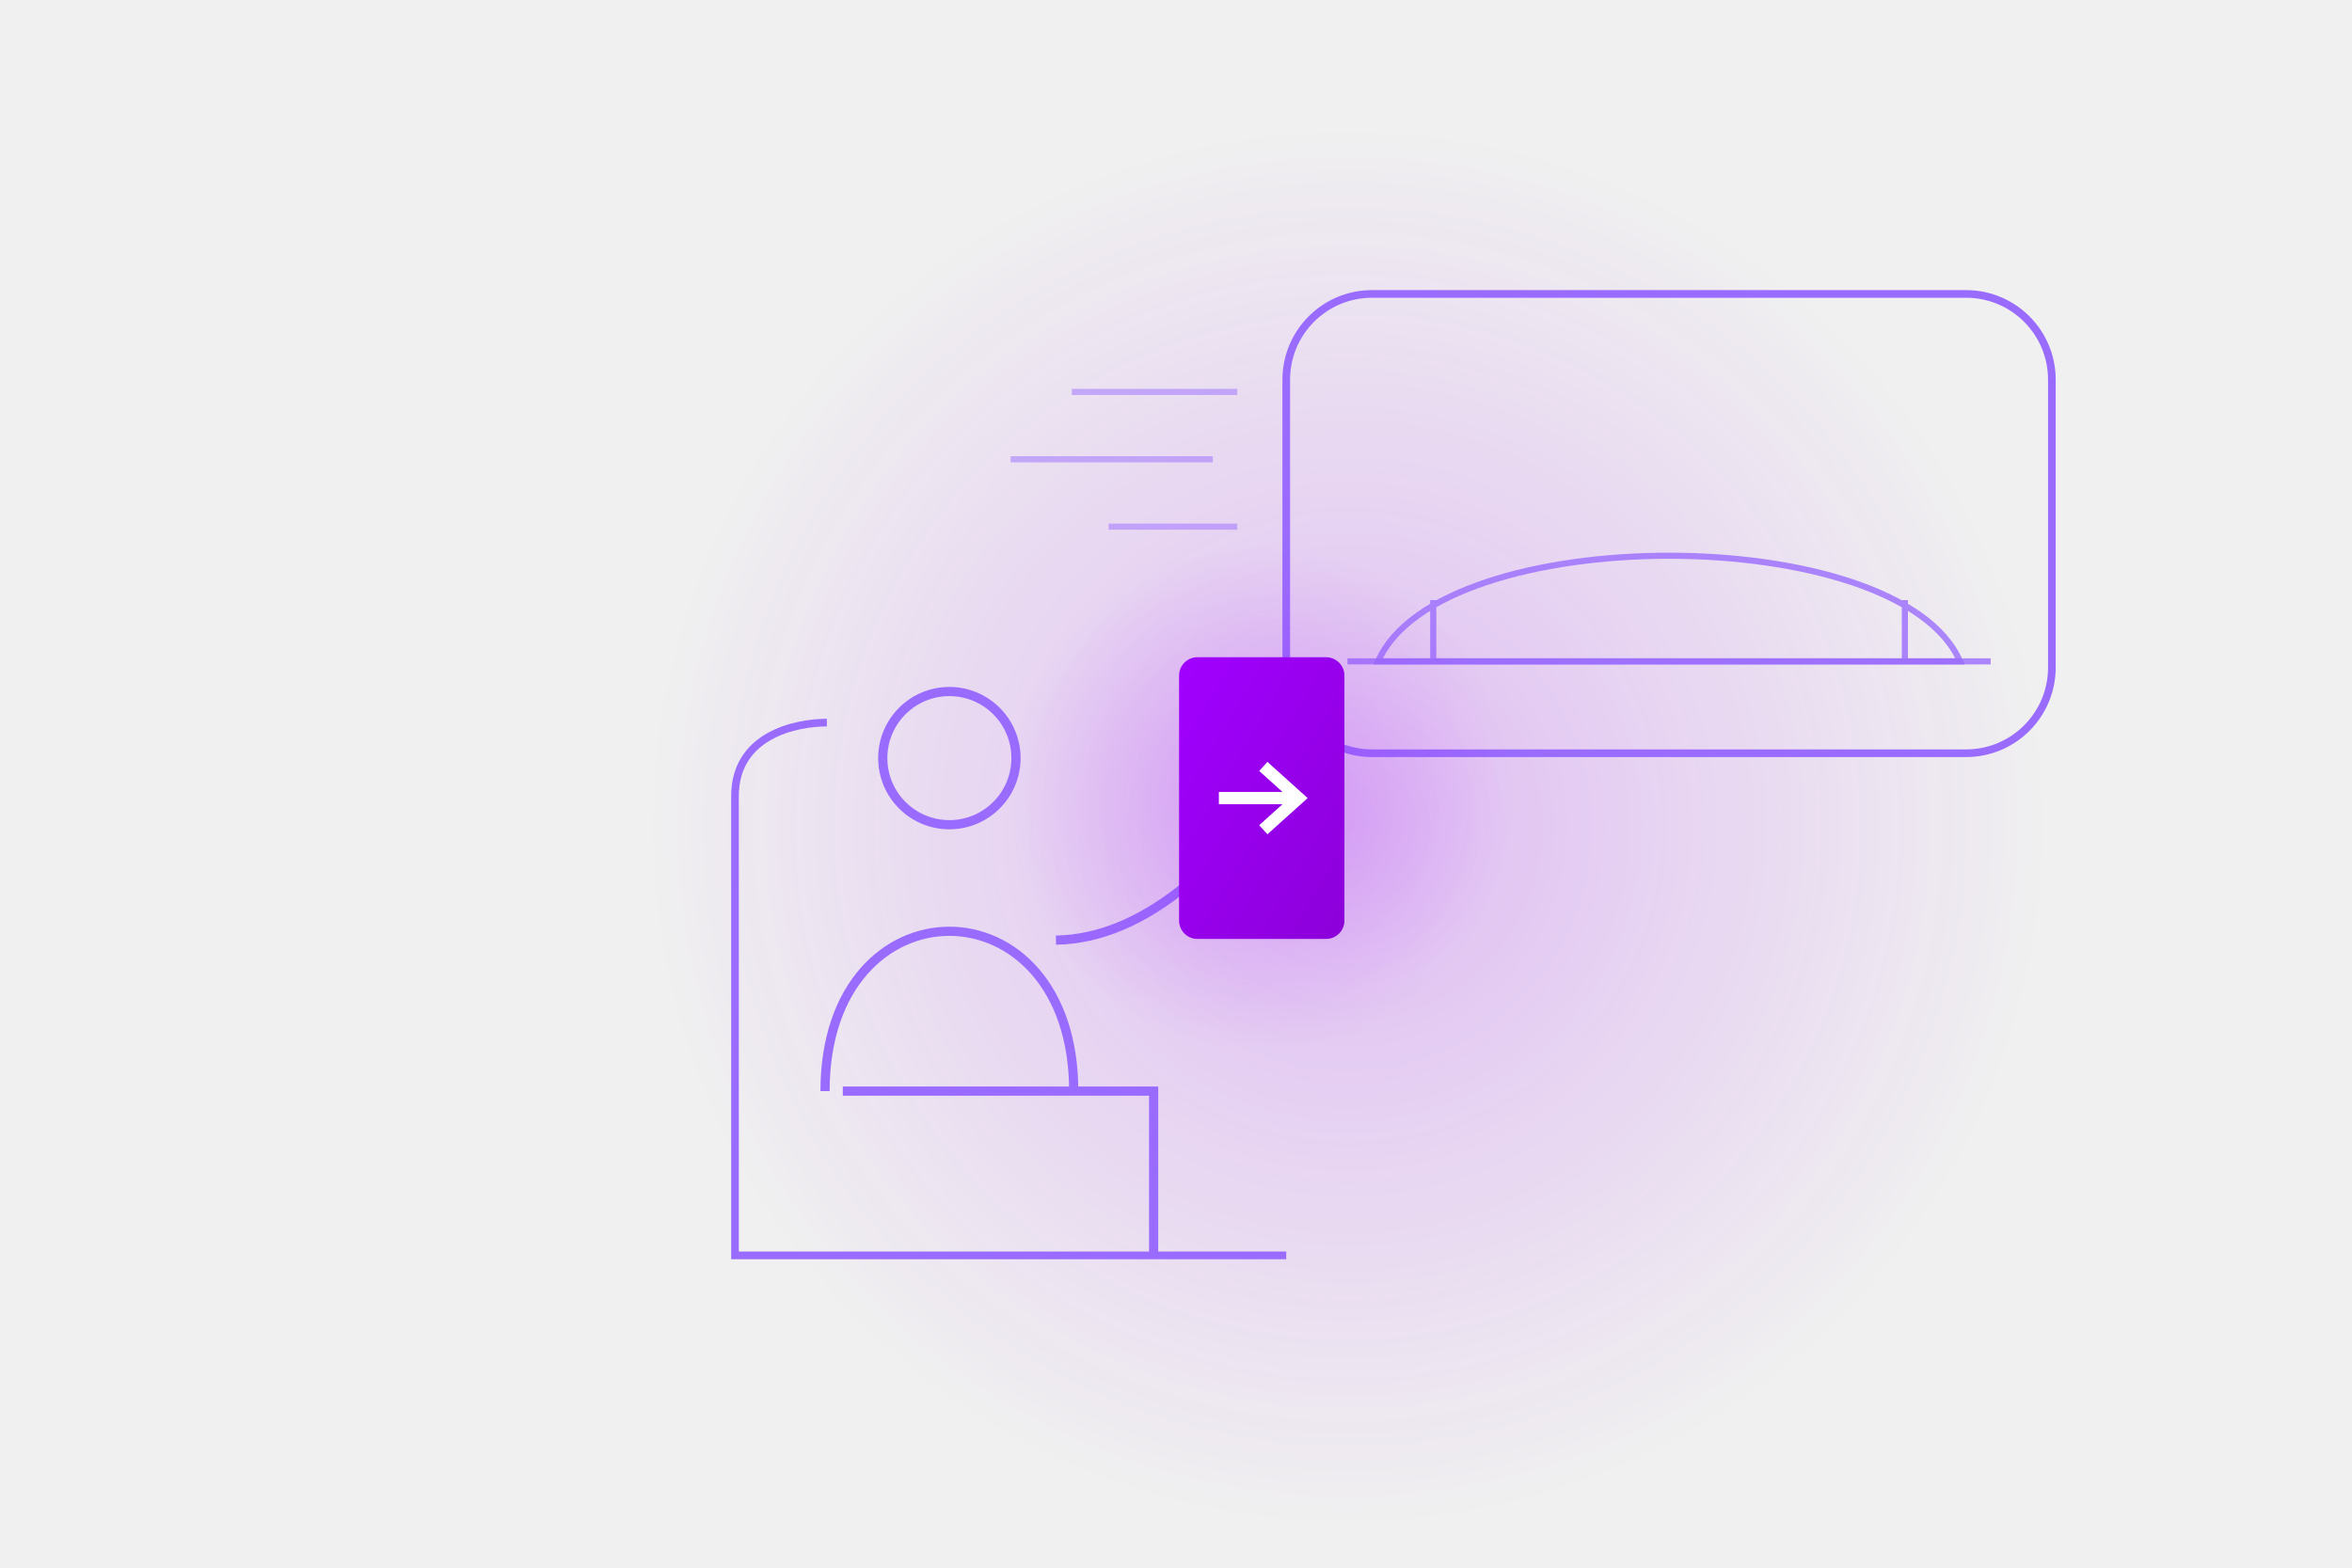
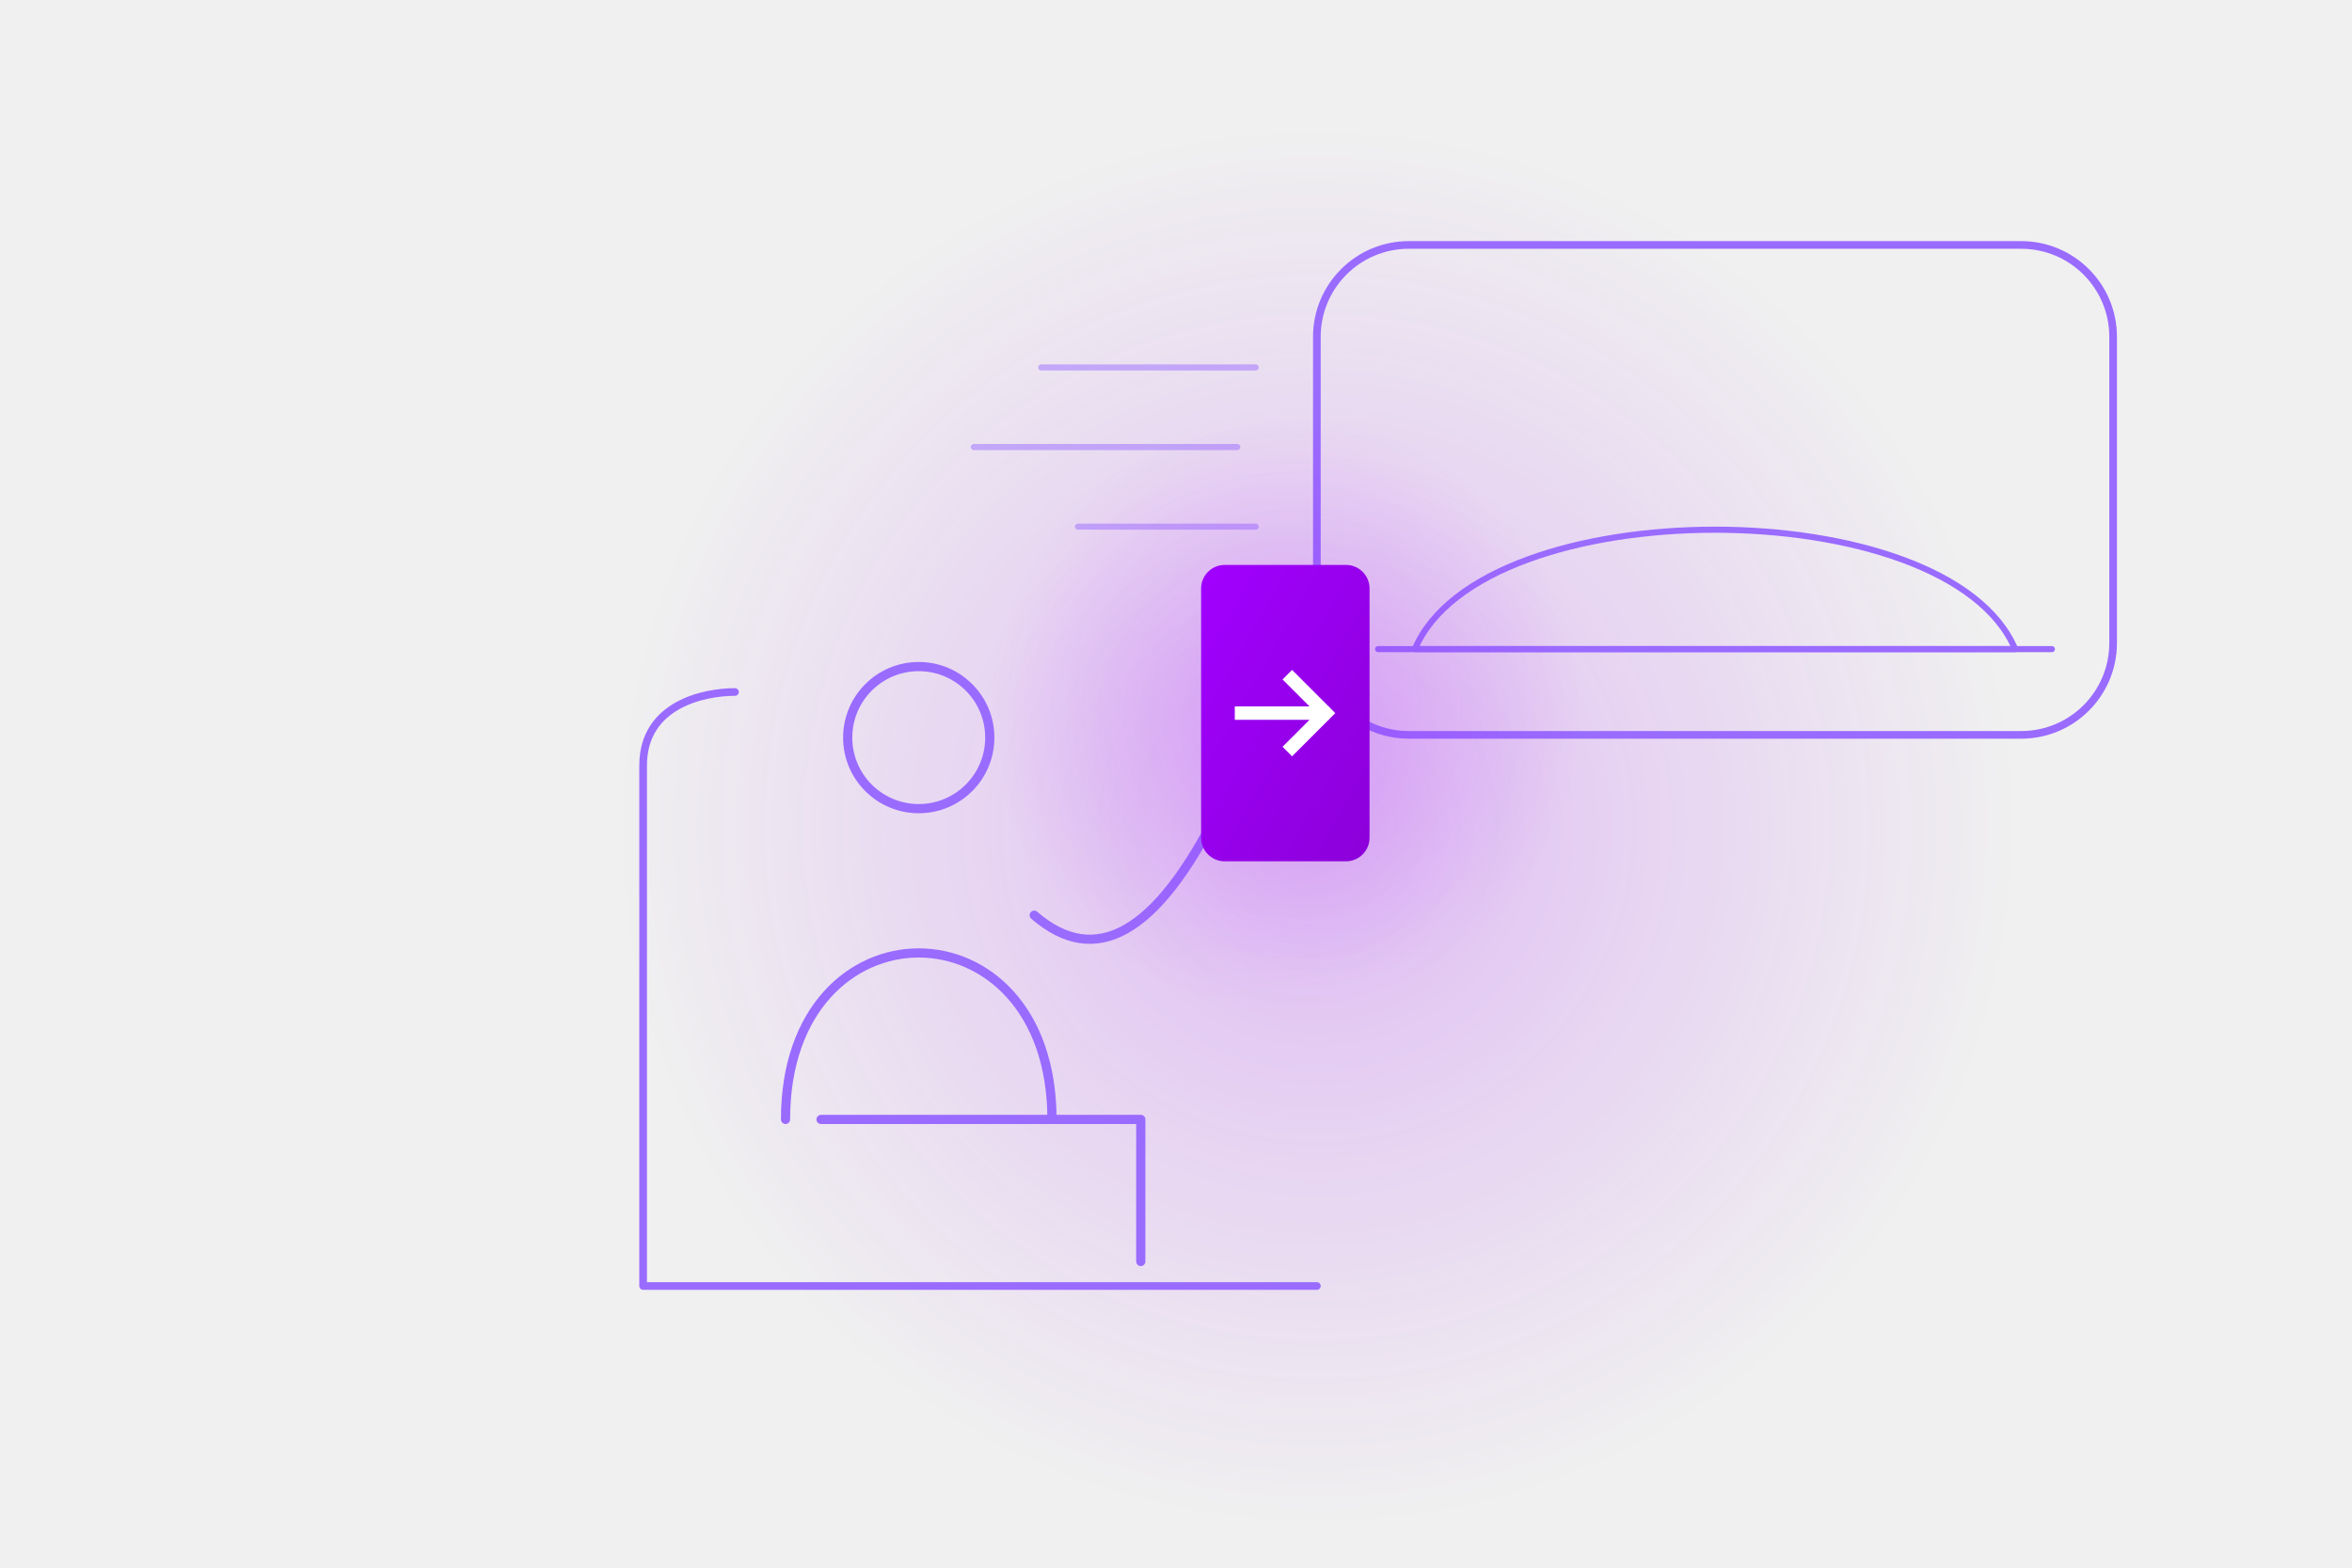
<svg xmlns="http://www.w3.org/2000/svg" width="768" height="512" viewBox="0 0 768 512" preserveAspectRatio="xMidYMid meet">
  <defs>
    <linearGradient id="g" x1="0" y1="0" x2="1" y2="1">
      <stop offset="0" stop-color="#A100FF" />
      <stop offset="1" stop-color="#8C00D9" />
    </linearGradient>
    <radialGradient id="glow" cx="0.5" cy="0.5" r="0.5">
      <stop offset="0" stop-color="#A100FF" stop-opacity="0.22" />
      <stop offset="1" stop-color="#A100FF" stop-opacity="0" />
    </radialGradient>
  </defs>
-   <circle cx="440" cy="270" r="230" fill="url(#glow)" />
-   <rect x="420" y="96" width="250" height="150" rx="28" fill="none" stroke="#9A6BFF" stroke-width="2.5" />
-   <path d="M450 216 C470 170 620 170 640 216 Z M468 216 V196 M622 216 V196" fill="none" stroke="#9A6BFF" stroke-width="2" opacity="0.8" />
-   <path d="M440 216 H650" stroke="#9A6BFF" stroke-width="2" opacity="0.8" />
-   <path d="M350 128 H404 M330 150 H396 M362 172 H404" stroke="#9A6BFF" stroke-width="2" opacity="0.5" />
-   <path d="M240 260 V410 H420 M240 260 C240 240 260 236 270 236" fill="none" stroke="#9A6BFF" stroke-width="2.5" />
-   <g opacity="1">
-     <circle cx="310" cy="247.6" r="21.75" fill="none" stroke="#9A6BFF" stroke-width="3" />
-     <path d="M269.4 356.35 C269.4 286.75 350.6 286.75 350.6 356.35" fill="none" stroke="#9A6BFF" stroke-width="3" />
-     <path d="M275.2 356.35 H376.7 V410" fill="none" stroke="#9A6BFF" stroke-width="3" />
-   </g>
-   <path d="M344.8 307.05 Q366.4 306.65 388.0 288.65" fill="none" stroke="#9A6BFF" stroke-width="3" />
-   <circle cx="412.0" cy="260.65" r="82.8" fill="url(#glow)" />
-   <rect x="385.0" y="214.65" width="54" height="92" rx="6" fill="url(#g)" />
-   <path d="M400.0 260.65 H422.0 M414.0 251.65 L424.0 260.65 L414.0 269.65" fill="none" stroke="#FFFFFF" stroke-width="4" stroke-linecap="square" />
+   <circle cx="430" cy="270" r="230" fill="url(#glow)" />
+   <rect x="430" y="80" width="260" height="160" rx="30" fill="none" stroke="#9A6BFF" stroke-width="2.5" stroke-linecap="round" stroke-linejoin="round" opacity="1" />
+   <path d="M462 212 C484 160 636 160 658 212 Z" fill="none" stroke="#9A6BFF" stroke-width="2" stroke-linecap="round" stroke-linejoin="round" opacity="1" />
+   <path d="M450 212 H670" fill="none" stroke="#9A6BFF" stroke-width="2" stroke-linecap="round" stroke-linejoin="round" opacity="1" />
+   <path d="M340 120 H410 M318 146 H404 M352 172 H410" fill="none" stroke="#9A6BFF" stroke-width="2" stroke-linecap="round" stroke-linejoin="round" opacity="0.5" />
+   <path d="M210 250 V420 H430 M210 250 C210 230 230 226 240 226" fill="none" stroke="#9A6BFF" stroke-width="2.5" stroke-linecap="round" stroke-linejoin="round" opacity="1" />
+   <circle cx="300" cy="240.9" r="23.2" fill="none" stroke="#9A6BFF" stroke-width="3" stroke-linecap="round" stroke-linejoin="round" opacity="1" />
+   <path d="M256.5 365.6 C256.5 293.1 343.5 293.1 343.5 365.6" fill="none" stroke="#9A6BFF" stroke-width="3" stroke-linecap="round" stroke-linejoin="round" opacity="1" />
+   <path d="M268.1 365.6 H372.5 V412" fill="none" stroke="#9A6BFF" stroke-width="3" stroke-linecap="round" stroke-linejoin="round" opacity="1" />
+   <path d="M337.7 298.9 Q367.7 324.9 397.7 264.9" fill="none" stroke="#9A6BFF" stroke-width="3" stroke-linecap="round" stroke-linejoin="round" opacity="1" />
+   <circle cx="419.7" cy="232.9" r="96.8" fill="url(#glow)" />
+   <rect x="392.2" y="184.5" width="55" height="96.8" rx="7.7" fill="url(#g)" />
+   <path d="M405.4 232.9 H431.8 M421.9 221.9 L432.9 232.9 L421.9 243.9" fill="none" stroke="#FFFFFF" stroke-width="4.4" stroke-linecap="square" />
</svg>
